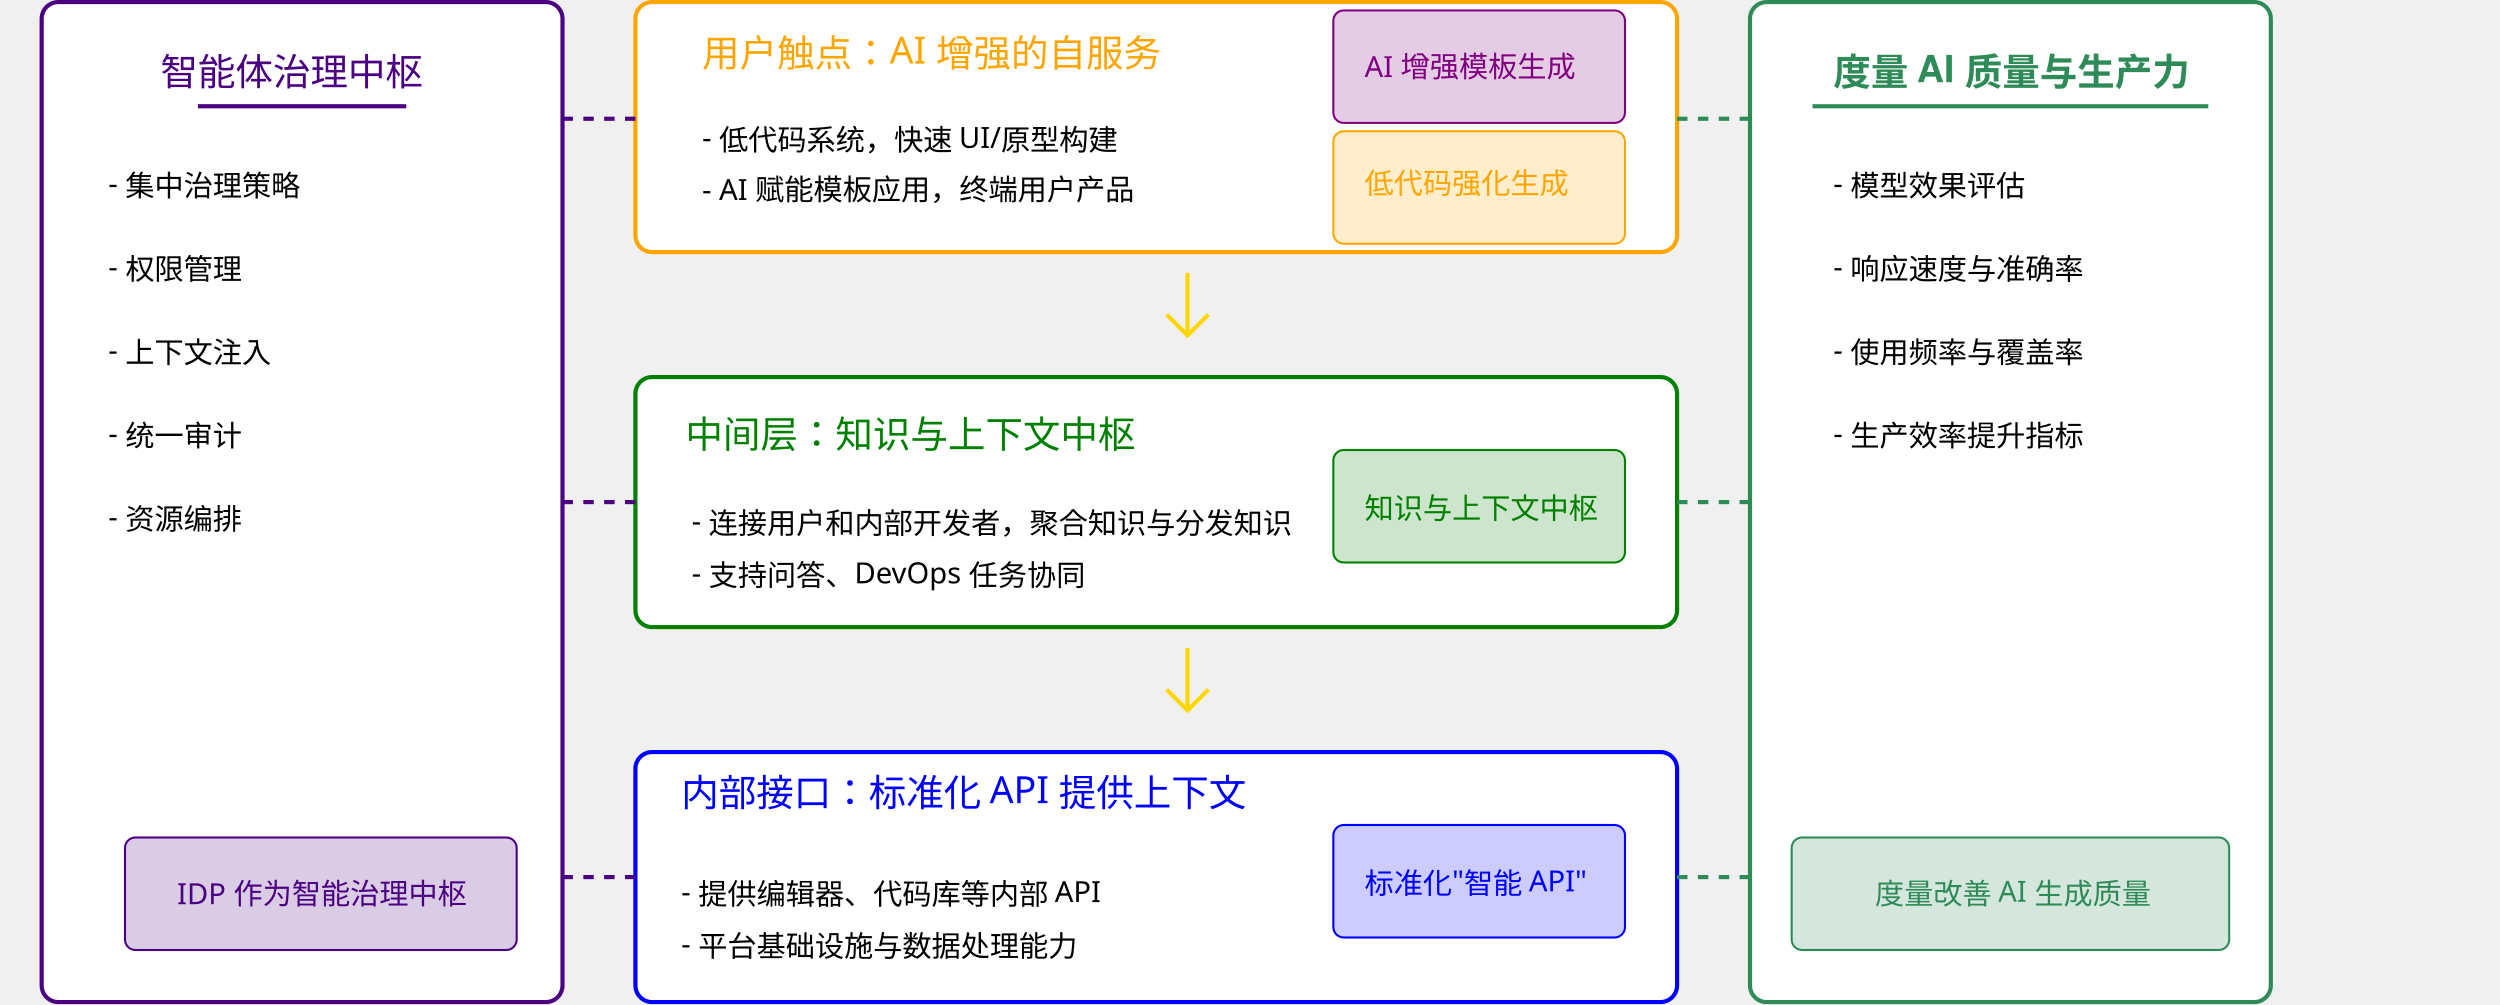
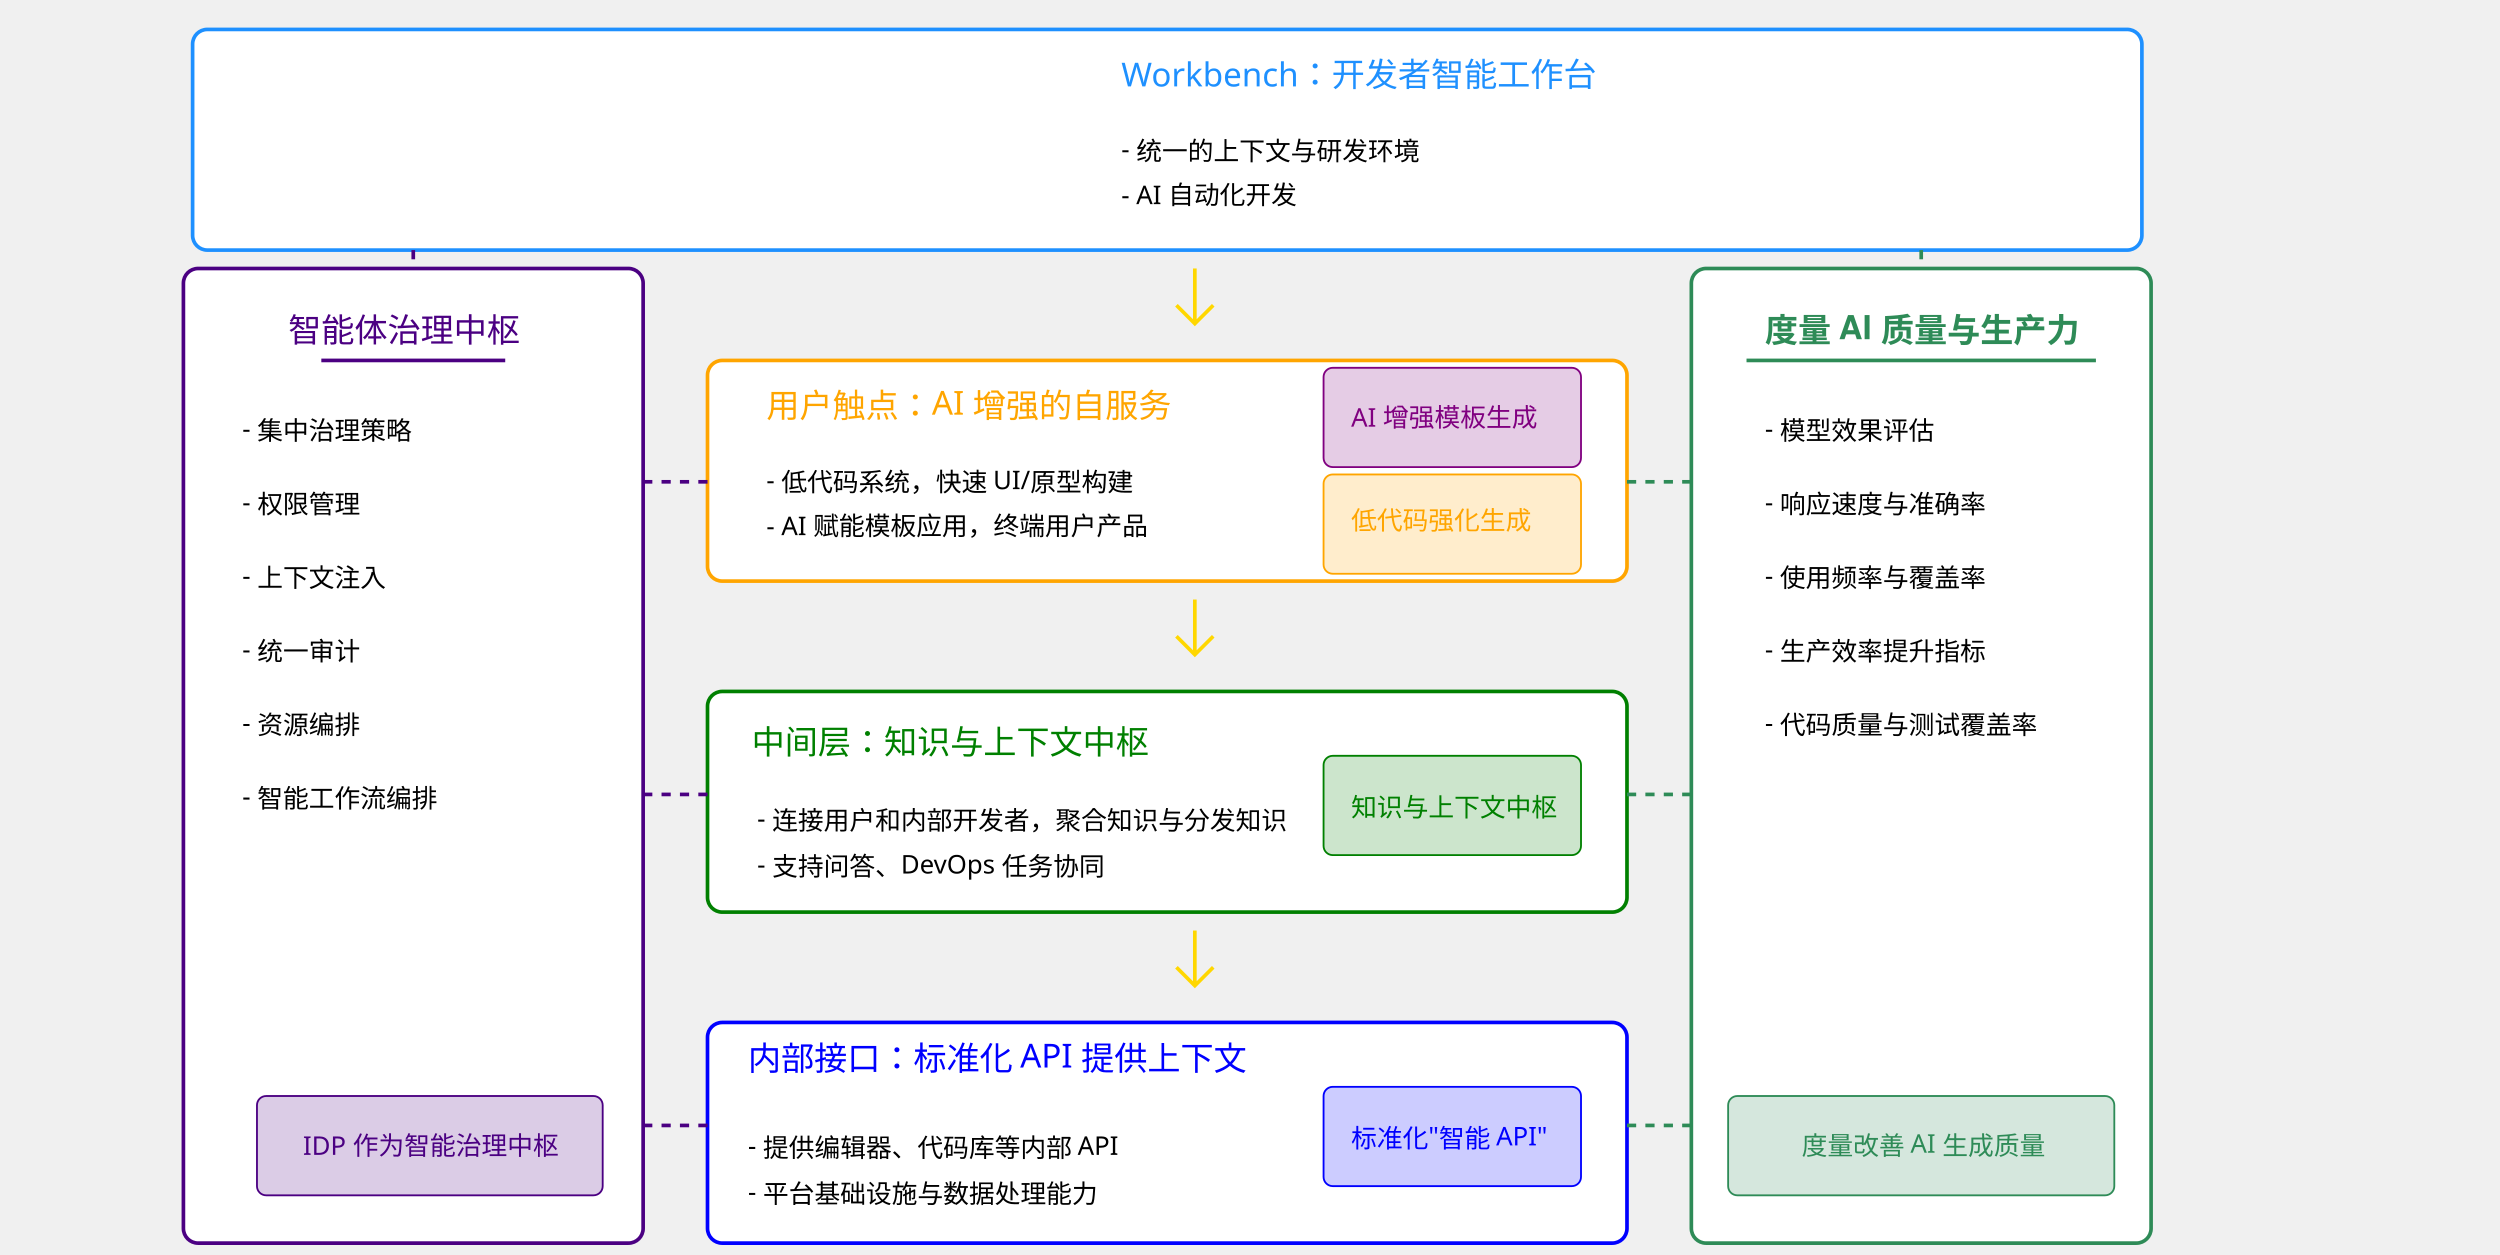
- <svg xmlns="http://www.w3.org/2000/svg" width="1200px" height="482px" viewBox="-100 0 802 482" version="1.1">
+ <svg xmlns="http://www.w3.org/2000/svg" width="1200px" height="602px" viewBox="-100 -80 802 682" version="1.1">
  <g stroke="none" stroke-width="1" fill="none" fill-rule="evenodd">
    <g transform="translate(1, 1)">
-       <g>
+       <g transform="translate(0, -65)">
+         <rect stroke="#1E90FF" stroke-width="2" fill="#FFFFFF" x="-275" y="0" width="1060" height="120" rx="8" />
+         <text fill="#1E90FF" font-family="PingFangSC-Semibold, PingFang SC" font-size="18" font-weight="500">
+           <tspan x="230" y="31">Workbench：开发者智能工作台</tspan>
+         </text>
+         <text fill="#000000" font-family="PingFangSC-Regular, PingFang SC" font-size="14">
+           <tspan x="230" y="70">- 统一的上下文与研发环境</tspan>
+         </text>
+         <text fill="#000000" font-family="PingFangSC-Regular, PingFang SC" font-size="14">
+           <tspan x="230" y="95">- AI 自动化开发</tspan>
+         </text>
+       </g>
+       <g transform="translate(260, 65)" stroke="#FFD700" stroke-width="2">
+         <path d="M10,0 L10,30 M0,20 L10,30 L20,20" />
+       </g>
+       <g transform="translate(0, 115)">
        <rect stroke="#FFA500" stroke-width="2" fill="#FFFFFF" x="5" y="0" width="500" height="120" rx="8" />
        <text fill="#FFA500" font-family="PingFangSC-Semibold, PingFang SC" font-size="18" font-weight="500">
          <tspan x="37" y="31">用户触点：AI 增强的自服务</tspan>
        </text>
        <text fill="#000000" font-family="PingFangSC-Regular, PingFang SC" font-size="14">
          <tspan x="37" y="70">- 低代码系统，快速 UI/原型构建</tspan>
        </text>
        <text fill="#000000" font-family="PingFangSC-Regular, PingFang SC" font-size="14">
          <tspan x="37" y="95">- AI 赋能模板应用，终端用户产品</tspan>
        </text>
        <rect stroke="#FFA500" fill-opacity="0.2" fill="#FFA500" x="340" y="62" width="140" height="54" rx="5" />
        <text fill="#FFA500" font-family="PingFangSC-Regular, PingFang SC" font-size="14">
          <tspan x="355" y="92">低代码强化生成</tspan>
        </text>
        <rect stroke="#800080" fill-opacity="0.2" fill="#800080" x="340" y="4" width="140" height="54" rx="5" />
        <text fill="#800080" font-family="PingFangSC-Regular, PingFang SC" font-size="14">
          <tspan x="355" y="36">AI 增强模板生成</tspan>
        </text>
      </g>
-       <g transform="translate(260, 130)" stroke="#FFD700" stroke-width="2">
+       <g transform="translate(260, 245)" stroke="#FFD700" stroke-width="2">
        <path d="M10,0 L10,30 M0,20 L10,30 L20,20" />
      </g>
-       <g transform="translate(0, 180)">
+       <g transform="translate(0, 295)">
        <rect stroke="#008000" stroke-width="2" fill="#FFFFFF" x="5" y="0" width="500" height="120" rx="8" />
        <text fill="#008000" font-family="PingFangSC-Semibold, PingFang SC" font-size="18" font-weight="500">
          <tspan x="29" y="34">中间层：知识与上下文中枢</tspan>
        </text>
        <text fill="#000000" font-family="PingFangSC-Regular, PingFang SC" font-size="14">
          <tspan x="32" y="74">- 连接用户和内部开发者，聚合知识与分发知识</tspan>
        </text>
        <text fill="#000000" font-family="PingFangSC-Regular, PingFang SC" font-size="14">
          <tspan x="32" y="99">- 支持问答、DevOps 任务协同</tspan>
        </text>
        <rect stroke="#008000" fill-opacity="0.2" fill="#008000" x="340" y="35" width="140" height="54" rx="5" />
        <text fill="#008000" font-family="PingFangSC-Regular, PingFang SC" font-size="14">
          <tspan x="355" y="68">知识与上下文中枢</tspan>
        </text>
      </g>
-       <g transform="translate(260, 310)" stroke="#FFD700" stroke-width="2">
+       <g transform="translate(260, 425)" stroke="#FFD700" stroke-width="2">
        <path d="M10,0 L10,30 M0,20 L10,30 L20,20" />
      </g>
-       <g transform="translate(0, 360)">
+       <g transform="translate(0, 475)">
        <rect stroke="#0000FF" stroke-width="2" fill="#FFFFFF" x="5" y="0" width="500" height="120" rx="8" />
        <text fill="#0000FF" font-family="PingFangSC-Semibold, PingFang SC" font-size="18" font-weight="500">
          <tspan x="27" y="26">内部接口：标准化 API 提供上下文</tspan>
        </text>
        <text fill="#000000" font-family="PingFangSC-Regular, PingFang SC" font-size="14">
          <tspan x="27" y="72">- 提供编辑器、代码库等内部 API</tspan>
        </text>
        <text fill="#000000" font-family="PingFangSC-Regular, PingFang SC" font-size="14">
          <tspan x="27" y="97">- 平台基础设施与数据处理能力</tspan>
        </text>
        <rect stroke="#0000FF" fill-opacity="0.2" fill="#0000FF" x="340" y="35" width="140" height="54" rx="5" />
        <text fill="#0000FF" font-family="PingFangSC-Regular, PingFang SC" font-size="14">
          <tspan x="355" y="68">标准化"智能 API"</tspan>
        </text>
      </g>
-       <g transform="translate(-280, 0)">
-         <rect stroke="#4B0082" stroke-width="2" fill="#FFFFFF" width="250" height="480" rx="8" />
+       <g transform="translate(-280, 65)">
+         <rect stroke="#4B0082" stroke-width="2" fill="#FFFFFF" width="250" height="530" rx="8" />
        <text fill="#4B0082" font-family="PingFangSC-Semibold, PingFang SC" font-size="18" font-weight="500">
          <tspan x="57" y="40">智能体治理中枢</tspan>
        </text>
        <line x1="75" y1="50" x2="175" y2="50" stroke="#4B0082" stroke-width="2" />
        <text fill="#000000" font-family="PingFangSC-Regular, PingFang SC" font-size="14">
          <tspan x="32" y="92">- 集中治理策略</tspan>
          <tspan x="32" y="132">- 权限管理</tspan>
          <tspan x="32" y="172">- 上下文注入</tspan>
          <tspan x="32" y="212">- 统一审计</tspan>
          <tspan x="32" y="252">- 资源编排</tspan>
+           <tspan x="32" y="292">- 智能工作流编排</tspan>
        </text>
-         <rect stroke="#4B0082" fill-opacity="0.2" fill="#4B0082" x="40" y="401" width="188" height="54" rx="5" />
+         <rect stroke="#4B0082" fill-opacity="0.2" fill="#4B0082" x="40" y="450" width="188" height="54" rx="5" />
        <text fill="#4B0082" font-family="PingFangSC-Regular, PingFang SC" font-size="14">
-           <tspan x="65" y="433">IDP 作为智能治理中枢</tspan>
+           <tspan x="65" y="482">IDP 作为智能治理中枢</tspan>
        </text>
      </g>
-       <g transform="translate(540, 0)">
-         <rect stroke="#2E8B57" stroke-width="2" fill="#FFFFFF" width="250" height="480" rx="8" />
+       <g transform="translate(540, 65)">
+         <rect stroke="#2E8B57" stroke-width="2" fill="#FFFFFF" width="250" height="530" rx="8" />
        <text fill="#2E8B57" font-family="Helvetica-Bold, Helvetica" font-size="18" font-weight="bold">
          <tspan x="40" y="40">度量 AI 质量与生产力</tspan>
        </text>
        <line x1="30" y1="50" x2="220" y2="50" stroke="#2E8B57" stroke-width="2" />
        <text fill="#000000" font-family="PingFangSC-Regular, PingFang SC" font-size="14">
          <tspan x="40" y="92">- 模型效果评估</tspan>
          <tspan x="40" y="132">- 响应速度与准确率</tspan>
          <tspan x="40" y="172">- 使用频率与覆盖率</tspan>
          <tspan x="40" y="212">- 生产效率提升指标</tspan>
+           <tspan x="40" y="252">- 代码质量与测试覆盖率</tspan>
        </text>
-         <rect stroke="#2E8B57" fill-opacity="0.2" fill="#2E8B57" x="20" y="401" width="210" height="54" rx="5" />
+         <rect stroke="#2E8B57" fill-opacity="0.2" fill="#2E8B57" x="20" y="450" width="210" height="54" rx="5" />
        <text fill="#2E8B57" font-family="PingFangSC-Regular, PingFang SC" font-size="14">
-           <tspan x="60" y="433">度量改善 AI 生成质量</tspan>
+           <tspan x="60" y="482">度量改善 AI 生成质量</tspan>
        </text>
      </g>
      <g>
-         <line x1="-30" y1="56" x2="10" y2="56" stroke="#4B0082" stroke-width="2" stroke-dasharray="5,5" />
-         <line x1="-30" y1="240" x2="10" y2="240" stroke="#4B0082" stroke-width="2" stroke-dasharray="5,5" />
-         <line x1="-30" y1="420" x2="10" y2="420" stroke="#4B0082" stroke-width="2" stroke-dasharray="5,5" />
+         <line x1="-30" y1="181" x2="10" y2="181" stroke="#4B0082" stroke-width="2" stroke-dasharray="5,5" />
+         <line x1="-30" y1="351" x2="10" y2="351" stroke="#4B0082" stroke-width="2" stroke-dasharray="5,5" />
+         <line x1="-30" y1="531" x2="10" y2="531" stroke="#4B0082" stroke-width="2" stroke-dasharray="5,5" />
      </g>
      <g>
-         <line x1="505" y1="56" x2="540" y2="56" stroke="#2E8B57" stroke-width="2" stroke-dasharray="5,5" />
-         <line x1="505" y1="240" x2="540" y2="240" stroke="#2E8B57" stroke-width="2" stroke-dasharray="5,5" />
-         <line x1="505" y1="420" x2="540" y2="420" stroke="#2E8B57" stroke-width="2" stroke-dasharray="5,5" />
+         <line x1="505" y1="181" x2="540" y2="181" stroke="#2E8B57" stroke-width="2" stroke-dasharray="5,5" />
+         <line x1="505" y1="351" x2="540" y2="351" stroke="#2E8B57" stroke-width="2" stroke-dasharray="5,5" />
+         <line x1="505" y1="531" x2="540" y2="531" stroke="#2E8B57" stroke-width="2" stroke-dasharray="5,5" />
+       </g>
+       <g>
+         <line x1="-155" y1="55" x2="-155" y2="65" stroke="#4B0082" stroke-width="2" stroke-dasharray="5,5" />
+         <line x1="665" y1="55" x2="665" y2="65" stroke="#2E8B57" stroke-width="2" stroke-dasharray="5,5" />
      </g>
    </g>
  </g>
</svg>
